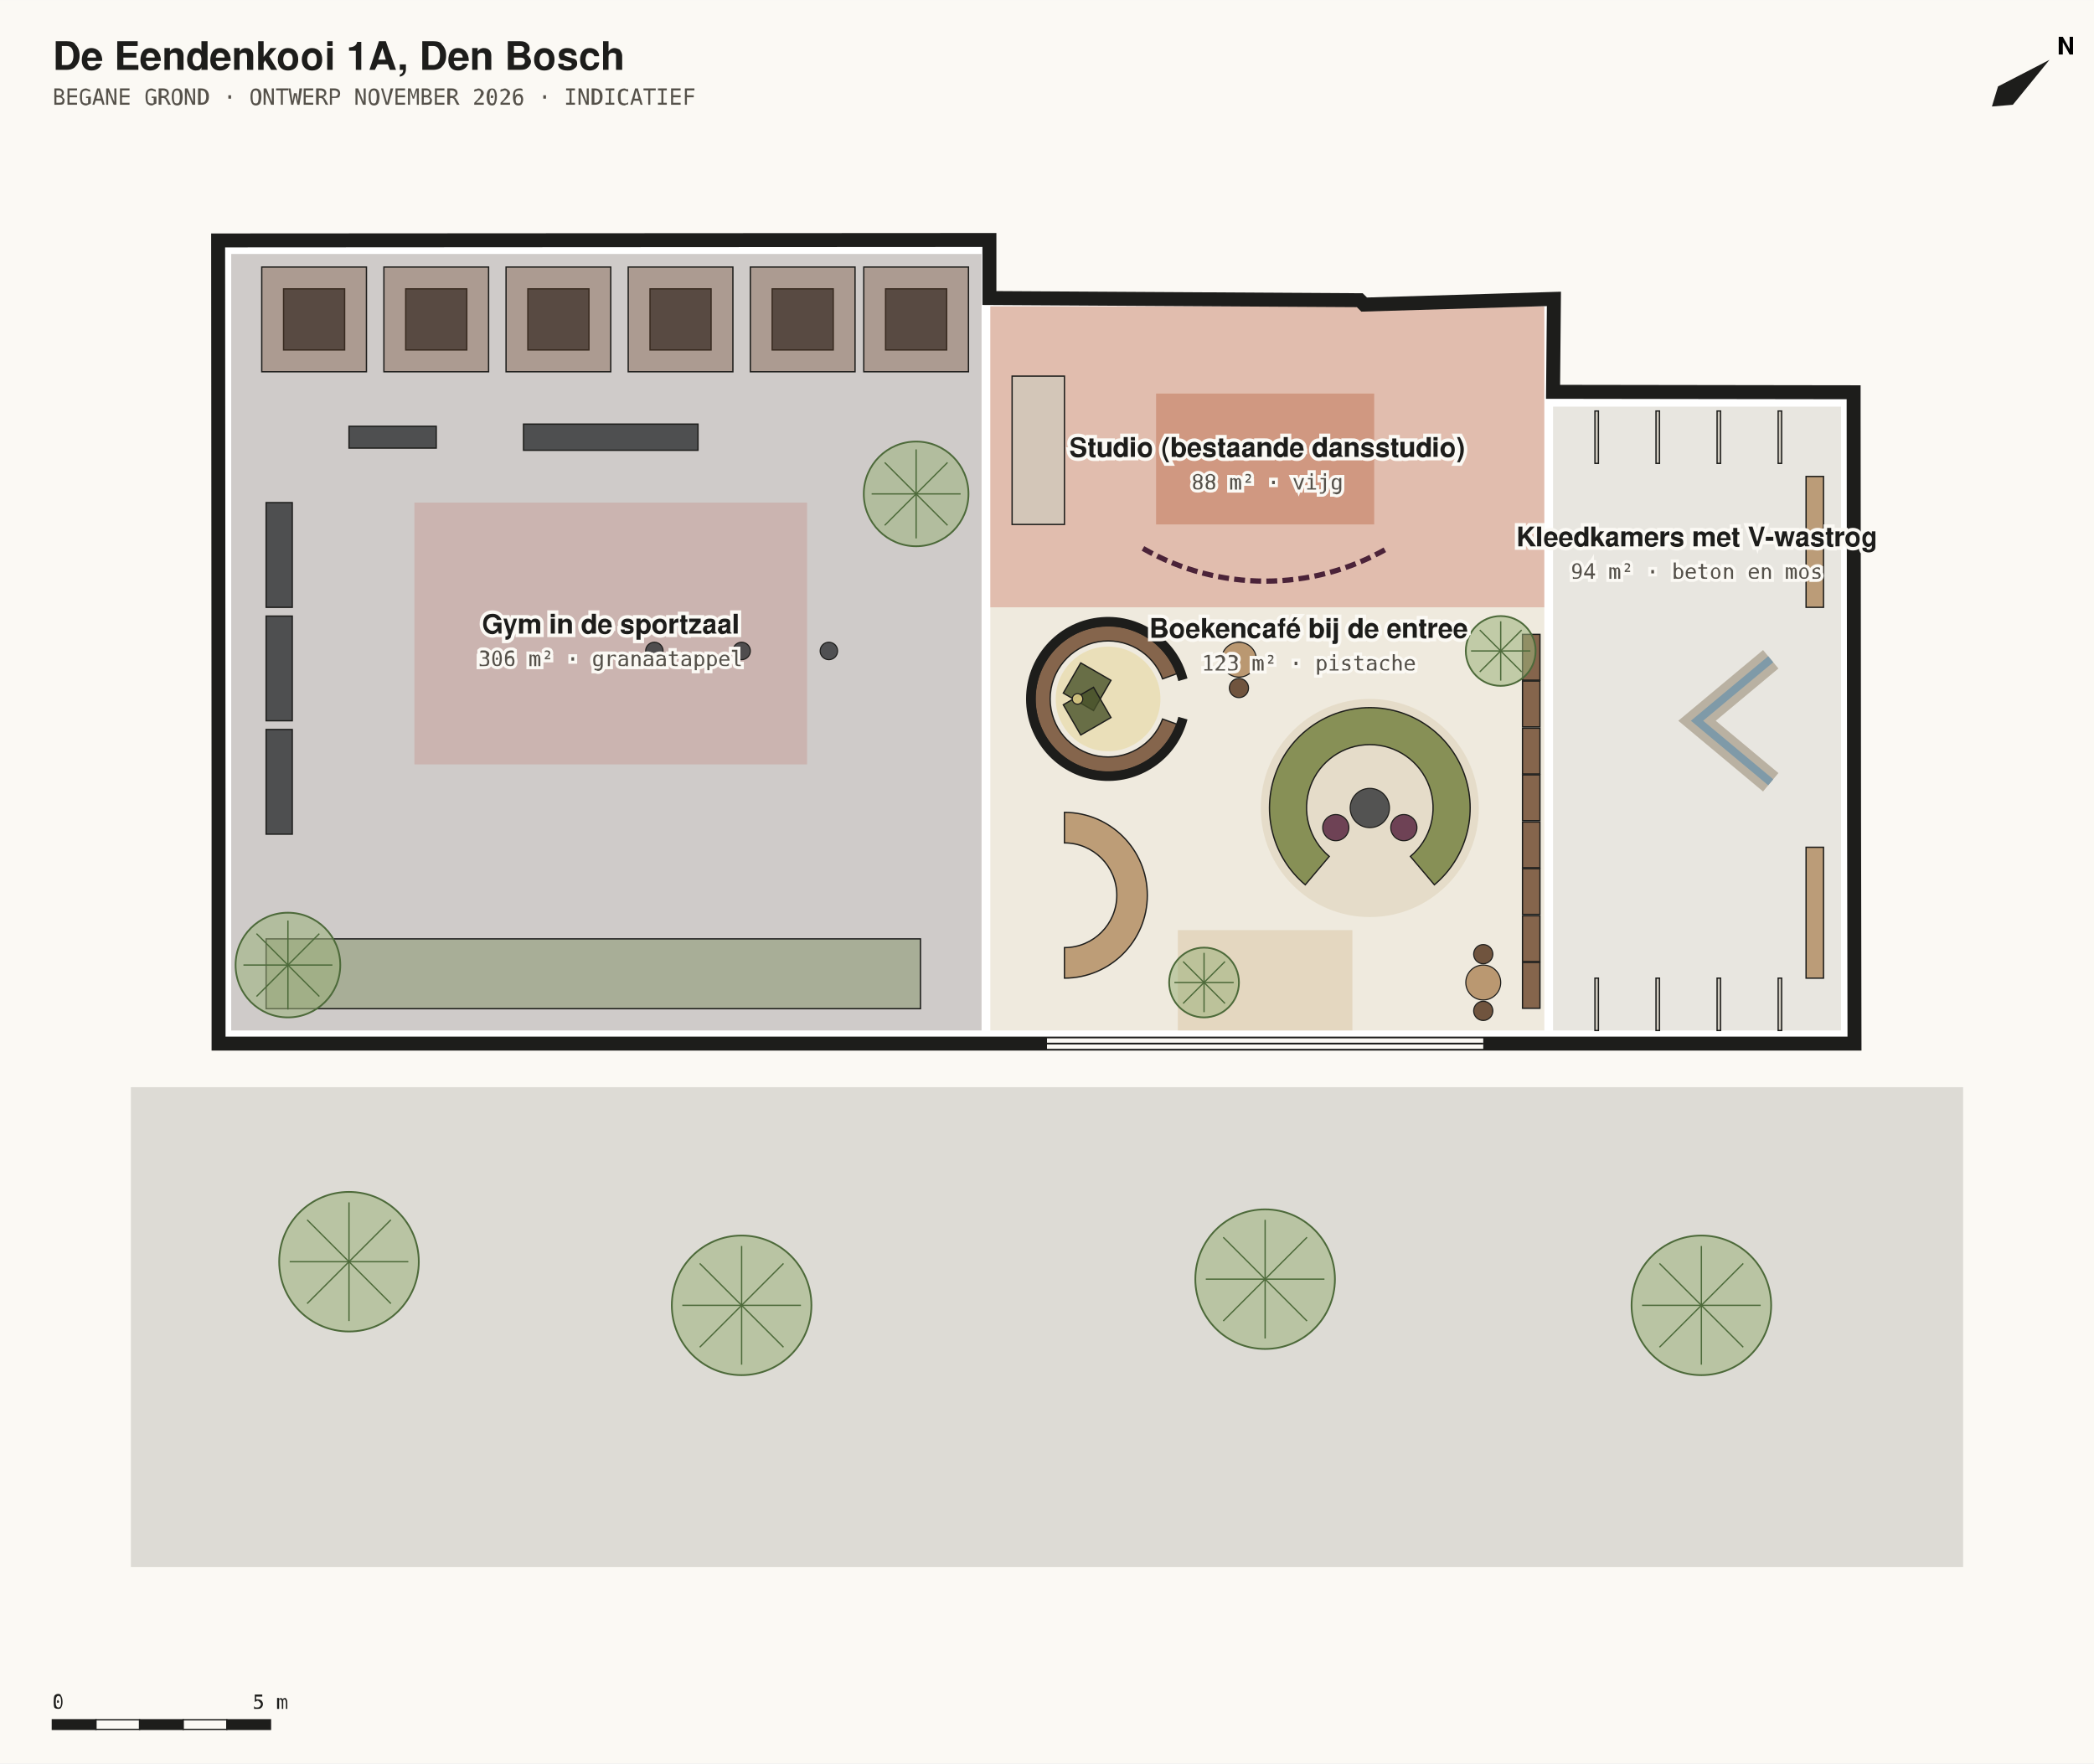
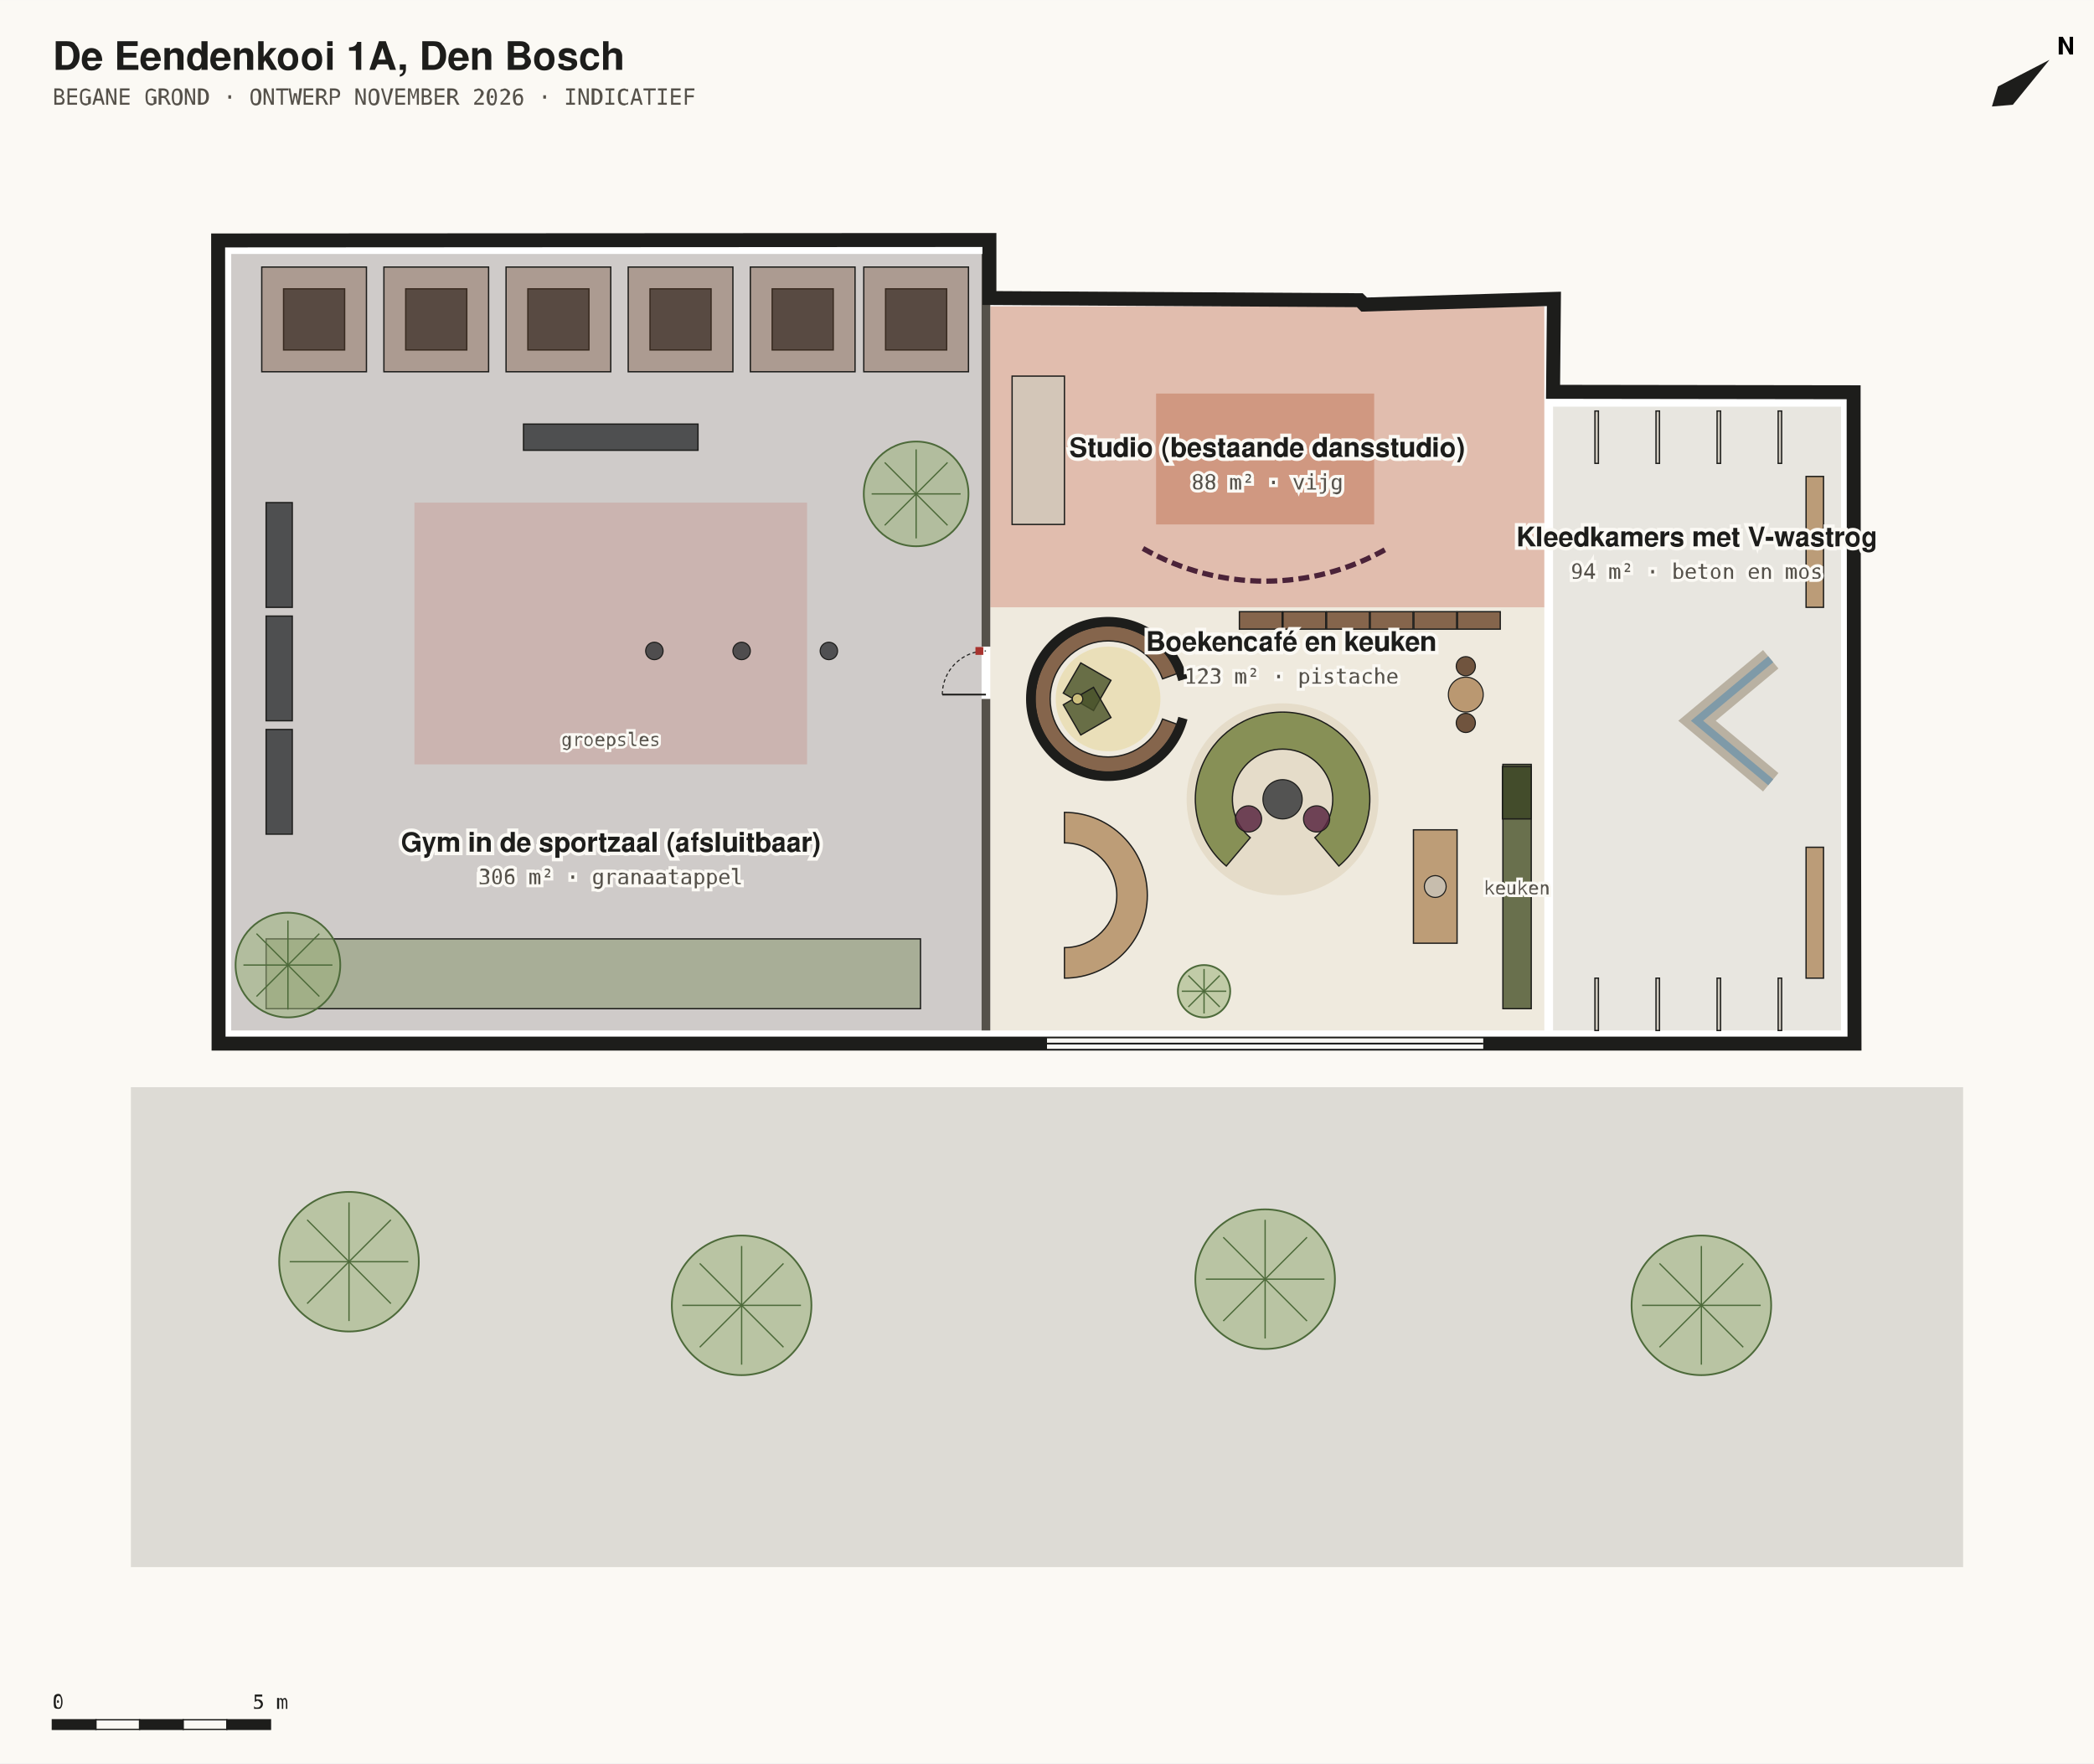
<svg xmlns="http://www.w3.org/2000/svg" viewBox="-5.00 -23.92 48.00 40.42" width="1400" height="1179" font-family="Work Sans, Helvetica, Arial, sans-serif" role="img" aria-label="Plattegrond De Eendenkooi 1A, Den Bosch">
  <rect x="-5.00" y="-23.92" width="48.00" height="40.42" fill="#fbf9f4" />
  <g transform="scale(1,-1)">
    <polygon points="132.11,-2.46 132.23,-2.67 132.36,-2.86 132.50,-3.05 132.67,-3.22 132.84,-3.37 133.03,-3.51 133.24,-3.63 133.45,-3.74 133.66,-3.82 133.89,-3.89 134.12,-3.94 134.35,-3.96 134.59,-3.97 134.82,-3.95 135.06,-3.92 135.29,-3.87 135.51,-3.79 135.72,-3.70 135.93,-3.59 136.13,-3.46 136.31,-3.31 136.49,-3.15 136.64,-2.98 136.78,-2.79 136.91,-2.59 137.01,-2.38 137.10,-2.16 137.17,-1.93 137.22,-1.70 137.24,-1.46 137.25,-1.22 137.23,-0.99 137.20,-0.75 137.14,-0.52 137.07,-0.30 136.97,-0.08 136.86,0.13 136.73,0.32 136.58,0.51 136.41,0.68 136.23,0.83 136.04,0.97 135.84,1.09 135.63,1.20 135.40,1.28 135.18,1.35 134.94,1.39 134.71,1.42 134.47,1.42 134.24,1.40 134.00,1.36 133.49,13.77 116.97,13.12 116.94,14.17 106.09,13.80 106.23,10.11 115.88,10.48 116.88,10.51 117.23,3.63 118.42,3.68 118.70,-3.37 125.77,-3.11 125.76,-2.72 132.11,-2.46" fill="#e7e3da" stroke="#cfc9bd" stroke-width="0.05" />
    <polygon points="28.14,-82.98 27.12,-82.46 26.43,-62.96 13.63,-63.40 13.69,-65.27 10.19,-65.42 10.12,-63.57 -2.78,-63.99 -2.72,-65.92 -6.22,-66.00 -6.28,-64.10 -19.19,-64.53 -19.13,-66.43 -23.22,-66.61 -22.39,-90.34 -15.17,-90.08 -14.89,-97.97 -14.72,-102.87 -14.62,-105.46 -14.45,-110.36 -14.36,-112.96 -14.18,-117.84 -14.09,-120.44 -13.91,-125.56 -13.87,-126.68 -10.57,-126.59 -10.41,-133.83 -20.98,-134.25 -23.70,-137.17 -23.58,-141.74 -28.73,-141.96 -28.19,-157.35 -5.32,-156.55 -5.39,-154.95 -4.13,-154.87 -3.03,-154.81 -1.47,-153.14 -1.63,-149.16 3.22,-148.97 32.79,-147.94 30.94,-94.66 28.55,-94.63 24.91,-94.60 24.85,-92.58 27.45,-92.50 27.40,-90.32 28.37,-89.73 29.86,-88.82 29.69,-83.76 28.14,-82.98" fill="#e7e3da" stroke="#cfc9bd" stroke-width="0.05" />
    <polygon points="91.00,16.09 91.08,12.28 104.12,12.44 104.07,16.21 91.00,16.09" fill="#e7e3da" stroke="#cfc9bd" stroke-width="0.05" />
    <polygon points="-76.98,57.96 -85.66,57.96 -85.74,63.22 -116.81,63.11 -116.76,53.98 -116.66,53.98 -116.53,53.98 -116.41,53.98 -110.36,53.99 -86.13,54.02 -85.92,16.25 -85.91,14.84 -87.89,12.88 -90.14,10.66 -127.92,10.42 -127.88,1.31 -96.80,1.41 -92.78,1.42 -92.78,1.99 -83.27,2.02 -83.27,1.57 -82.69,1.58 -76.71,1.58 -76.72,7.62 -76.72,8.18 -77.16,8.18 -77.20,16.82 -76.77,16.82 -76.81,25.21 -76.98,57.96" fill="#e7e3da" stroke="#cfc9bd" stroke-width="0.05" />
    <polygon points="150.50,11.33 147.62,14.01 143.69,13.86 141.02,10.99 141.16,7.06 144.04,4.38 147.96,4.52 150.64,7.40 150.50,11.33" fill="#e7e3da" stroke="#cfc9bd" stroke-width="0.05" />
    <polygon points="23.99,-26.56 11.38,-27.01 11.72,-36.55 11.96,-43.47 25.78,-42.99 29.15,-42.88 28.56,-26.40 23.99,-26.56" fill="#e7e3da" stroke="#cfc9bd" stroke-width="0.05" />
    <polygon points="135.78,9.55 139.07,9.67 138.90,13.97 135.65,13.85 135.78,9.55" fill="#e7e3da" stroke="#cfc9bd" stroke-width="0.05" />
    <polygon points="-40.70,-31.87 -39.57,-63.72 -26.37,-63.24 -23.38,-63.13 -23.56,-58.09 -19.56,-57.95 -20.60,-27.68 -24.75,-27.83 -40.82,-28.40 -40.70,-31.87" fill="#e7e3da" stroke="#cfc9bd" stroke-width="0.05" />
    <polygon points="0.46,62.57 0.45,63.65 0.44,65.68 11.70,65.72 11.69,64.51 43.22,64.54 43.21,68.69 47.49,68.70 47.47,103.13 43.20,103.14 43.21,107.29 11.69,107.28 11.68,106.09 0.51,106.11 0.47,108.13 0.44,109.22 -11.60,109.22 -11.59,62.55 0.46,62.57" fill="#e7e3da" stroke="#cfc9bd" stroke-width="0.05" />
    <polygon points="119.58,-50.03 119.27,-41.58 113.27,-41.87 113.15,-38.40 111.71,-38.45 111.60,-35.04 113.05,-34.99 112.56,-21.28 111.10,-21.32 110.97,-17.88 114.79,-17.76 113.86,8.37 79.35,7.11 79.37,6.55 71.66,6.27 70.36,6.22 70.40,5.15 67.96,5.06 68.17,-0.94 68.33,-5.11 68.50,-9.90 68.69,-15.12 71.18,-15.01 71.73,-31.03 69.93,-31.09 70.28,-40.79 70.30,-41.47 72.09,-41.40 72.26,-46.29 93.80,-45.52 99.83,-45.30 100.02,-49.90 101.41,-49.85 112.41,-49.45 112.45,-50.34 119.58,-50.03" fill="#e7e3da" stroke="#cfc9bd" stroke-width="0.05" />
    <polygon points="-23.44,-21.29 -23.06,-31.42 -8.62,-30.89 -8.96,-20.80 -23.44,-21.29" fill="#e7e3da" stroke="#cfc9bd" stroke-width="0.05" />
    <polygon points="-2.07,-70.18 19.81,-69.41 18.54,-32.71 18.50,-32.71 -14.84,-33.85 -14.90,-32.18 -21.65,-32.41 -19.48,-95.43 -18.30,-129.97 -6.56,-129.58 -6.61,-127.88 21.79,-126.92 20.09,-77.05 20.09,-77.05 17.35,-77.14 17.55,-83.23 -1.61,-83.88 -1.79,-78.73 -2.07,-70.18" fill="#e7e3da" stroke="#cfc9bd" stroke-width="0.05" />
    <polygon points="76.79,52.14 76.82,50.31 78.82,50.34 78.80,52.17 76.79,52.14" fill="#e7e3da" stroke="#cfc9bd" stroke-width="0.05" />
    <polygon points="61.43,-68.41 61.67,-68.40 63.61,-68.33 74.45,-67.91 74.06,-57.86 76.56,-57.76 76.40,-53.57 73.12,-53.70 60.87,-54.17 61.43,-68.41" fill="#e7e3da" stroke="#cfc9bd" stroke-width="0.05" />
    <polygon points="-2.00,-12.00 40.00,-12.00 40.00,-1.00 -2.00,-1.00" fill="#a7a49a" fill-opacity="0.35" />
    <polygon points="30.60,14.94 30.62,17.07 26.27,16.94 26.17,17.04 17.68,17.09 17.68,18.42 0.00,18.41 0.01,5.07 0.01,3.27 0.01,0.00 37.51,0.00 37.50,5.20 37.49,14.53 37.49,14.93 30.60,14.94" fill="#ffffff" />
    <polygon points="0.30,0.30 17.50,0.30 17.50,18.10 0.30,18.10" fill="#8d8380" fill-opacity="0.42" />
    <polygon points="17.70,0.30 30.40,0.30 30.40,10.00 17.70,10.00" fill="#d9ccb0" fill-opacity="0.42" />
-     <polygon points="22.00,0.30 26.00,0.30 26.00,2.60 22.00,2.60" fill="#d5bd96" fill-opacity="0.42" />
    <polygon points="17.70,10.00 30.40,10.00 30.40,16.90 17.70,16.90" fill="#b8633f" fill-opacity="0.42" />
    <polygon points="30.60,0.30 37.20,0.30 37.20,14.60 30.60,14.60" fill="#c9c3b6" fill-opacity="0.42" />
    <defs>
      <pattern id="arc" width="0.6" height="0.6" patternUnits="userSpaceOnUse" patternTransform="rotate(45)">
        <line x1="0" y1="0" x2="0" y2="0.6" stroke="#b9b3a6" stroke-width="0.06" />
      </pattern>
    </defs>
    <rect x="4.50" y="6.40" width="9.00" height="6.00" transform="rotate(0.0 9.00 9.40)" fill="#c7928a" fill-opacity="0.4" />
-     <circle cx="26.40" cy="5.40" r="2.5" fill="#d9ccb0" fill-opacity="0.45" />
+     <circle cx="24.40" cy="5.60" r="2.2" fill="#d9ccb0" fill-opacity="0.45" />
    <circle cx="20.40" cy="7.90" r="1.2" fill="#e5d48c" fill-opacity="0.45" />
    <rect x="21.50" y="11.90" width="5.00" height="3.00" transform="rotate(0.0 24.00 13.40)" fill="#b8633f" fill-opacity="0.4" />
    <rect x="1.50" y="15.90" width="1.40" height="1.40" transform="rotate(0.0 2.20 16.60)" fill="#2f3032" fill-opacity="0.8" stroke="#1d1d1b" stroke-width="0.03" />
    <rect x="1.00" y="15.40" width="2.40" height="2.40" transform="rotate(0.0 2.20 16.60)" fill="#6b4428" fill-opacity="0.35" stroke="#1d1d1b" stroke-width="0.03" />
    <rect x="4.30" y="15.90" width="1.40" height="1.40" transform="rotate(0.0 5.00 16.60)" fill="#2f3032" fill-opacity="0.8" stroke="#1d1d1b" stroke-width="0.03" />
    <rect x="3.80" y="15.40" width="2.40" height="2.40" transform="rotate(0.0 5.00 16.60)" fill="#6b4428" fill-opacity="0.35" stroke="#1d1d1b" stroke-width="0.03" />
    <rect x="7.10" y="15.90" width="1.40" height="1.40" transform="rotate(0.0 7.80 16.60)" fill="#2f3032" fill-opacity="0.8" stroke="#1d1d1b" stroke-width="0.03" />
    <rect x="6.60" y="15.40" width="2.40" height="2.40" transform="rotate(0.0 7.80 16.60)" fill="#6b4428" fill-opacity="0.35" stroke="#1d1d1b" stroke-width="0.03" />
    <rect x="9.90" y="15.90" width="1.40" height="1.40" transform="rotate(0.0 10.60 16.60)" fill="#2f3032" fill-opacity="0.8" stroke="#1d1d1b" stroke-width="0.03" />
    <rect x="9.40" y="15.40" width="2.40" height="2.40" transform="rotate(0.0 10.60 16.60)" fill="#6b4428" fill-opacity="0.35" stroke="#1d1d1b" stroke-width="0.03" />
    <rect x="12.70" y="15.90" width="1.40" height="1.40" transform="rotate(0.0 13.40 16.60)" fill="#2f3032" fill-opacity="0.8" stroke="#1d1d1b" stroke-width="0.03" />
    <rect x="12.20" y="15.40" width="2.40" height="2.40" transform="rotate(0.0 13.40 16.60)" fill="#6b4428" fill-opacity="0.35" stroke="#1d1d1b" stroke-width="0.03" />
    <rect x="15.30" y="15.90" width="1.40" height="1.40" transform="rotate(0.0 16.00 16.60)" fill="#2f3032" fill-opacity="0.8" stroke="#1d1d1b" stroke-width="0.03" />
    <rect x="14.80" y="15.40" width="2.40" height="2.40" transform="rotate(0.0 16.00 16.60)" fill="#6b4428" fill-opacity="0.35" stroke="#1d1d1b" stroke-width="0.03" />
    <rect x="1.10" y="0.80" width="15.00" height="1.60" transform="rotate(0.0 8.60 1.60)" fill="#5f7a3a" fill-opacity="0.35" stroke="#1d1d1b" stroke-width="0.03" />
    <rect x="0.20" y="5.70" width="2.40" height="0.60" transform="rotate(90.0 1.40 6.00)" fill="#2f3032" fill-opacity="0.8" stroke="#1d1d1b" stroke-width="0.03" />
    <rect x="0.20" y="8.30" width="2.40" height="0.60" transform="rotate(90.0 1.40 8.60)" fill="#2f3032" fill-opacity="0.8" stroke="#1d1d1b" stroke-width="0.03" />
    <rect x="0.20" y="10.90" width="2.40" height="0.60" transform="rotate(90.0 1.40 11.20)" fill="#2f3032" fill-opacity="0.8" stroke="#1d1d1b" stroke-width="0.03" />
    <rect x="7.00" y="13.60" width="4.00" height="0.60" transform="rotate(0.0 9.00 13.90)" fill="#2f3032" fill-opacity="0.8" stroke="#1d1d1b" stroke-width="0.03" />
-     <rect x="3.00" y="13.65" width="2.00" height="0.50" transform="rotate(0.0 4.00 13.90)" fill="#2f3032" fill-opacity="0.8" stroke="#1d1d1b" stroke-width="0.03" />
-     <rect x="18.20" y="11.90" width="1.20" height="3.40" transform="rotate(0.0 18.80 13.60)" fill="#cfc8ba" fill-opacity="0.8" stroke="#1d1d1b" stroke-width="0.03" />
-     <rect x="29.57" y="1.14" width="1.05" height="0.40" transform="rotate(90.0 30.10 1.34)" fill="#6b4428" fill-opacity="0.8" stroke="#1d1d1b" stroke-width="0.03" />
-     <rect x="29.57" y="2.21" width="1.05" height="0.40" transform="rotate(90.0 30.10 2.41)" fill="#6b4428" fill-opacity="0.8" stroke="#1d1d1b" stroke-width="0.03" />
-     <rect x="29.57" y="3.29" width="1.05" height="0.40" transform="rotate(90.0 30.10 3.49)" fill="#6b4428" fill-opacity="0.8" stroke="#1d1d1b" stroke-width="0.03" />
-     <rect x="29.57" y="4.36" width="1.05" height="0.40" transform="rotate(90.0 30.10 4.56)" fill="#6b4428" fill-opacity="0.8" stroke="#1d1d1b" stroke-width="0.03" />
-     <rect x="29.57" y="5.44" width="1.05" height="0.40" transform="rotate(90.0 30.10 5.64)" fill="#6b4428" fill-opacity="0.8" stroke="#1d1d1b" stroke-width="0.03" />
-     <rect x="29.57" y="6.51" width="1.05" height="0.40" transform="rotate(90.0 30.10 6.71)" fill="#6b4428" fill-opacity="0.8" stroke="#1d1d1b" stroke-width="0.03" />
-     <rect x="29.57" y="7.59" width="1.05" height="0.40" transform="rotate(90.0 30.10 7.79)" fill="#6b4428" fill-opacity="0.8" stroke="#1d1d1b" stroke-width="0.03" />
-     <rect x="29.57" y="8.66" width="1.05" height="0.40" transform="rotate(90.0 30.10 8.86)" fill="#6b4428" fill-opacity="0.8" stroke="#1d1d1b" stroke-width="0.03" />
+     <rect x="26.97" y="3.27" width="5.60" height="0.65" transform="rotate(90.0 29.77 3.60)" fill="#47522a" fill-opacity="0.8" stroke="#1d1d1b" stroke-width="0.03" />
+     <rect x="29.17" y="5.42" width="1.20" height="0.66" transform="rotate(90.0 29.77 5.75)" fill="#3a4423" fill-opacity="0.8" stroke="#1d1d1b" stroke-width="0.03" />
+     <rect x="26.60" y="3.10" width="2.60" height="1.00" transform="rotate(90.0 27.90 3.60)" fill="#b08a5e" fill-opacity="0.8" stroke="#1d1d1b" stroke-width="0.03" />
    <rect x="19.52" y="7.78" width="0.80" height="0.80" transform="rotate(150.0 19.92 8.18)" fill="#47522a" fill-opacity="0.8" stroke="#1d1d1b" stroke-width="0.03" />
    <rect x="19.52" y="7.22" width="0.80" height="0.80" transform="rotate(-150.0 19.92 7.62)" fill="#47522a" fill-opacity="0.8" stroke="#1d1d1b" stroke-width="0.03" />
+     <rect x="23.41" y="9.50" width="0.98" height="0.40" transform="rotate(0.0 23.90 9.70)" fill="#6b4428" fill-opacity="0.8" stroke="#1d1d1b" stroke-width="0.03" />
+     <rect x="24.41" y="9.50" width="0.98" height="0.40" transform="rotate(0.0 24.90 9.70)" fill="#6b4428" fill-opacity="0.8" stroke="#1d1d1b" stroke-width="0.03" />
+     <rect x="25.41" y="9.50" width="0.98" height="0.40" transform="rotate(0.0 25.90 9.70)" fill="#6b4428" fill-opacity="0.8" stroke="#1d1d1b" stroke-width="0.03" />
+     <rect x="26.41" y="9.50" width="0.98" height="0.40" transform="rotate(0.0 26.90 9.70)" fill="#6b4428" fill-opacity="0.8" stroke="#1d1d1b" stroke-width="0.03" />
+     <rect x="27.41" y="9.50" width="0.98" height="0.40" transform="rotate(0.0 27.90 9.70)" fill="#6b4428" fill-opacity="0.8" stroke="#1d1d1b" stroke-width="0.03" />
+     <rect x="28.41" y="9.50" width="0.98" height="0.40" transform="rotate(0.0 28.90 9.70)" fill="#6b4428" fill-opacity="0.8" stroke="#1d1d1b" stroke-width="0.03" />
    <rect x="36.40" y="1.50" width="0.40" height="3.00" transform="rotate(0.0 36.60 3.00)" fill="#b08a5e" fill-opacity="0.8" stroke="#1d1d1b" stroke-width="0.03" />
    <rect x="36.40" y="10.00" width="0.40" height="3.00" transform="rotate(0.0 36.60 11.50)" fill="#b08a5e" fill-opacity="0.8" stroke="#1d1d1b" stroke-width="0.03" />
    <rect x="31.56" y="0.30" width="0.08" height="1.20" transform="rotate(0.0 31.60 0.90)" fill="#c9c3b6" fill-opacity="0.8" stroke="#1d1d1b" stroke-width="0.03" />
    <rect x="32.96" y="0.30" width="0.08" height="1.20" transform="rotate(0.0 33.00 0.90)" fill="#c9c3b6" fill-opacity="0.8" stroke="#1d1d1b" stroke-width="0.03" />
    <rect x="34.36" y="0.30" width="0.08" height="1.20" transform="rotate(0.0 34.40 0.90)" fill="#c9c3b6" fill-opacity="0.8" stroke="#1d1d1b" stroke-width="0.03" />
    <rect x="35.76" y="0.30" width="0.08" height="1.20" transform="rotate(0.0 35.80 0.90)" fill="#c9c3b6" fill-opacity="0.8" stroke="#1d1d1b" stroke-width="0.03" />
    <rect x="31.56" y="13.30" width="0.08" height="1.20" transform="rotate(0.0 31.60 13.90)" fill="#c9c3b6" fill-opacity="0.8" stroke="#1d1d1b" stroke-width="0.03" />
    <rect x="32.96" y="13.30" width="0.08" height="1.20" transform="rotate(0.0 33.00 13.90)" fill="#c9c3b6" fill-opacity="0.8" stroke="#1d1d1b" stroke-width="0.03" />
    <rect x="34.36" y="13.30" width="0.08" height="1.20" transform="rotate(0.0 34.40 13.90)" fill="#c9c3b6" fill-opacity="0.8" stroke="#1d1d1b" stroke-width="0.03" />
    <rect x="35.76" y="13.30" width="0.08" height="1.20" transform="rotate(0.0 35.80 13.90)" fill="#c9c3b6" fill-opacity="0.8" stroke="#1d1d1b" stroke-width="0.03" />
+     <rect x="18.20" y="11.90" width="1.20" height="3.40" transform="rotate(0.0 18.80 13.60)" fill="#cfc8ba" fill-opacity="0.8" stroke="#1d1d1b" stroke-width="0.03" />
    <circle cx="10.00" cy="9.00" r="0.2" fill="#3a3b3d" fill-opacity="0.85" stroke="#1d1d1b" stroke-width="0.025" />
    <circle cx="12.00" cy="9.00" r="0.2" fill="#3a3b3d" fill-opacity="0.85" stroke="#1d1d1b" stroke-width="0.025" />
    <circle cx="14.00" cy="9.00" r="0.2" fill="#3a3b3d" fill-opacity="0.85" stroke="#1d1d1b" stroke-width="0.025" />
    <path d="M19.40 1.50 A1.90 1.90 0 0 1 19.40 5.30 L19.40 4.60 A1.20 1.20 0 0 0 19.40 2.20 Z" fill="#b08a5e" fill-opacity="0.8" stroke="#1d1d1b" stroke-width="0.03" />
-     <path d="M27.88 3.64 A2.30 2.30 0 1 1 24.92 3.64 L25.47 4.29 A1.45 1.45 0 1 0 27.33 4.29 Z" fill="#6f7d3a" fill-opacity="0.8" stroke="#1d1d1b" stroke-width="0.03" />
-     <circle cx="26.40" cy="5.40" r="0.45" fill="#3a3b3d" fill-opacity="0.85" stroke="#1d1d1b" stroke-width="0.025" />
-     <circle cx="27.18" cy="4.95" r="0.3" fill="#5a2741" fill-opacity="0.85" stroke="#1d1d1b" stroke-width="0.025" />
-     <circle cx="25.62" cy="4.95" r="0.3" fill="#5a2741" fill-opacity="0.85" stroke="#1d1d1b" stroke-width="0.025" />
+     <circle cx="27.90" cy="3.60" r="0.25" fill="#c9c3b6" fill-opacity="0.85" stroke="#1d1d1b" stroke-width="0.025" />
+     <path d="M25.69 4.07 A2.00 2.00 0 1 1 23.11 4.07 L23.66 4.72 A1.15 1.15 0 1 0 25.14 4.72 Z" fill="#6f7d3a" fill-opacity="0.8" stroke="#1d1d1b" stroke-width="0.03" />
+     <circle cx="24.40" cy="5.60" r="0.45" fill="#3a3b3d" fill-opacity="0.85" stroke="#1d1d1b" stroke-width="0.025" />
+     <circle cx="25.18" cy="5.15" r="0.3" fill="#5a2741" fill-opacity="0.85" stroke="#1d1d1b" stroke-width="0.025" />
+     <circle cx="23.62" cy="5.15" r="0.3" fill="#5a2741" fill-opacity="0.85" stroke="#1d1d1b" stroke-width="0.025" />
    <path d="M21.98 8.48 A1.68 1.68 0 1 1 21.98 7.32 L21.65 7.44 A1.33 1.33 0 1 0 21.65 8.36 Z" fill="#6b4428" fill-opacity="0.8" stroke="#1d1d1b" stroke-width="0.03" />
    <circle cx="19.70" cy="7.90" r="0.12" fill="#e5d48c" fill-opacity="0.85" stroke="#1d1d1b" stroke-width="0.025" />
-     <circle cx="23.40" cy="8.80" r="0.4" fill="#b08a5e" fill-opacity="0.85" stroke="#1d1d1b" stroke-width="0.025" />
-     <circle cx="23.40" cy="9.45" r="0.22" fill="#5a3a22" fill-opacity="0.85" stroke="#1d1d1b" stroke-width="0.025" />
-     <circle cx="23.40" cy="8.15" r="0.22" fill="#5a3a22" fill-opacity="0.85" stroke="#1d1d1b" stroke-width="0.025" />
-     <circle cx="29.00" cy="1.40" r="0.4" fill="#b08a5e" fill-opacity="0.85" stroke="#1d1d1b" stroke-width="0.025" />
-     <circle cx="29.00" cy="2.05" r="0.22" fill="#5a3a22" fill-opacity="0.85" stroke="#1d1d1b" stroke-width="0.025" />
-     <circle cx="29.00" cy="0.75" r="0.22" fill="#5a3a22" fill-opacity="0.85" stroke="#1d1d1b" stroke-width="0.025" />
+     <circle cx="28.60" cy="8.00" r="0.4" fill="#b08a5e" fill-opacity="0.85" stroke="#1d1d1b" stroke-width="0.025" />
+     <circle cx="28.60" cy="8.65" r="0.22" fill="#5a3a22" fill-opacity="0.85" stroke="#1d1d1b" stroke-width="0.025" />
+     <circle cx="28.60" cy="7.35" r="0.22" fill="#5a3a22" fill-opacity="0.85" stroke="#1d1d1b" stroke-width="0.025" />
    <path d="M21.20 11.35 A5.6 5.6 0 0 1 26.80 11.35" fill="none" stroke="#4b2339" stroke-width="0.12" stroke-dasharray="0.25 0.12" />
    <polyline points="35.59,5.99 33.90,7.40 35.59,8.81" fill="none" stroke="#b9b1a2" stroke-width="0.55" />
    <polyline points="35.59,5.99 33.90,7.40 35.59,8.81" fill="none" stroke="#7f9aa8" stroke-width="0.18" />
    <path d="M22.22 8.37 A1.88 1.88 0 1 1 22.22 7.43 L22.01 7.49 A1.66 1.66 0 1 0 22.01 8.31 Z" fill="#1d1d1b" />
    <circle cx="1.60" cy="1.80" r="1.2" fill="#9bb07a" fill-opacity="0.55" stroke="#4d6a3a" stroke-width="0.04" />
    <line x1="1.60" y1="1.80" x2="2.62" y2="1.80" stroke="#4d6a3a" stroke-width="0.03" />
    <line x1="1.60" y1="1.80" x2="2.32" y2="2.52" stroke="#4d6a3a" stroke-width="0.03" />
    <line x1="1.60" y1="1.80" x2="1.60" y2="2.82" stroke="#4d6a3a" stroke-width="0.03" />
    <line x1="1.60" y1="1.80" x2="0.88" y2="2.52" stroke="#4d6a3a" stroke-width="0.03" />
    <line x1="1.60" y1="1.80" x2="0.58" y2="1.80" stroke="#4d6a3a" stroke-width="0.03" />
    <line x1="1.60" y1="1.80" x2="0.88" y2="1.08" stroke="#4d6a3a" stroke-width="0.03" />
    <line x1="1.60" y1="1.80" x2="1.60" y2="0.78" stroke="#4d6a3a" stroke-width="0.03" />
    <line x1="1.60" y1="1.80" x2="2.32" y2="1.08" stroke="#4d6a3a" stroke-width="0.03" />
    <circle cx="16.00" cy="12.60" r="1.2" fill="#9bb07a" fill-opacity="0.55" stroke="#4d6a3a" stroke-width="0.04" />
    <line x1="16.00" y1="12.60" x2="17.02" y2="12.60" stroke="#4d6a3a" stroke-width="0.03" />
    <line x1="16.00" y1="12.60" x2="16.72" y2="13.32" stroke="#4d6a3a" stroke-width="0.03" />
    <line x1="16.00" y1="12.60" x2="16.00" y2="13.62" stroke="#4d6a3a" stroke-width="0.03" />
    <line x1="16.00" y1="12.60" x2="15.28" y2="13.32" stroke="#4d6a3a" stroke-width="0.03" />
    <line x1="16.00" y1="12.60" x2="14.98" y2="12.60" stroke="#4d6a3a" stroke-width="0.03" />
    <line x1="16.00" y1="12.60" x2="15.28" y2="11.88" stroke="#4d6a3a" stroke-width="0.03" />
    <line x1="16.00" y1="12.60" x2="16.00" y2="11.58" stroke="#4d6a3a" stroke-width="0.03" />
    <line x1="16.00" y1="12.60" x2="16.72" y2="11.88" stroke="#4d6a3a" stroke-width="0.03" />
-     <circle cx="22.60" cy="1.40" r="0.8" fill="#9bb07a" fill-opacity="0.55" stroke="#4d6a3a" stroke-width="0.04" />
-     <line x1="22.60" y1="1.40" x2="23.28" y2="1.40" stroke="#4d6a3a" stroke-width="0.03" />
-     <line x1="22.60" y1="1.40" x2="23.08" y2="1.88" stroke="#4d6a3a" stroke-width="0.03" />
-     <line x1="22.60" y1="1.40" x2="22.60" y2="2.08" stroke="#4d6a3a" stroke-width="0.03" />
-     <line x1="22.60" y1="1.40" x2="22.12" y2="1.88" stroke="#4d6a3a" stroke-width="0.03" />
-     <line x1="22.60" y1="1.40" x2="21.92" y2="1.40" stroke="#4d6a3a" stroke-width="0.03" />
-     <line x1="22.60" y1="1.40" x2="22.12" y2="0.92" stroke="#4d6a3a" stroke-width="0.03" />
-     <line x1="22.60" y1="1.40" x2="22.60" y2="0.72" stroke="#4d6a3a" stroke-width="0.03" />
-     <line x1="22.60" y1="1.40" x2="23.08" y2="0.92" stroke="#4d6a3a" stroke-width="0.03" />
-     <circle cx="29.40" cy="9.00" r="0.8" fill="#9bb07a" fill-opacity="0.55" stroke="#4d6a3a" stroke-width="0.04" />
-     <line x1="29.40" y1="9.00" x2="30.08" y2="9.00" stroke="#4d6a3a" stroke-width="0.03" />
-     <line x1="29.40" y1="9.00" x2="29.88" y2="9.48" stroke="#4d6a3a" stroke-width="0.03" />
-     <line x1="29.40" y1="9.00" x2="29.40" y2="9.68" stroke="#4d6a3a" stroke-width="0.03" />
-     <line x1="29.40" y1="9.00" x2="28.92" y2="9.48" stroke="#4d6a3a" stroke-width="0.03" />
-     <line x1="29.40" y1="9.00" x2="28.72" y2="9.00" stroke="#4d6a3a" stroke-width="0.03" />
-     <line x1="29.40" y1="9.00" x2="28.92" y2="8.52" stroke="#4d6a3a" stroke-width="0.03" />
-     <line x1="29.40" y1="9.00" x2="29.40" y2="8.32" stroke="#4d6a3a" stroke-width="0.03" />
-     <line x1="29.40" y1="9.00" x2="29.88" y2="8.52" stroke="#4d6a3a" stroke-width="0.03" />
+     <polyline points="17.60,0.30 17.60,7.90" fill="none" stroke="#55514a" stroke-width="0.2" stroke-linecap="butt" />
+     <polyline points="17.60,9.10 17.60,18.10" fill="none" stroke="#55514a" stroke-width="0.2" stroke-linecap="butt" />
+     <line x1="17.60" y1="8.00" x2="16.60" y2="8.00" stroke="#1d1d1b" stroke-width="0.04" />
+     <path d="M16.60 8.00 A 1.0 1.0 0 0 0 17.60 9.00" fill="none" stroke="#1d1d1b" stroke-width="0.025" stroke-dasharray="0.08 0.06" />
+     <rect x="17.36" y="8.91" width="0.18" height="0.18" fill="#a8332e" />
+     <circle cx="22.60" cy="1.20" r="0.6" fill="#9bb07a" fill-opacity="0.55" stroke="#4d6a3a" stroke-width="0.04" />
+     <line x1="22.60" y1="1.20" x2="23.11" y2="1.20" stroke="#4d6a3a" stroke-width="0.03" />
+     <line x1="22.60" y1="1.20" x2="22.96" y2="1.56" stroke="#4d6a3a" stroke-width="0.03" />
+     <line x1="22.60" y1="1.20" x2="22.60" y2="1.71" stroke="#4d6a3a" stroke-width="0.03" />
+     <line x1="22.60" y1="1.20" x2="22.24" y2="1.56" stroke="#4d6a3a" stroke-width="0.03" />
+     <line x1="22.60" y1="1.20" x2="22.09" y2="1.20" stroke="#4d6a3a" stroke-width="0.03" />
+     <line x1="22.60" y1="1.20" x2="22.24" y2="0.84" stroke="#4d6a3a" stroke-width="0.03" />
+     <line x1="22.60" y1="1.20" x2="22.60" y2="0.69" stroke="#4d6a3a" stroke-width="0.03" />
+     <line x1="22.60" y1="1.20" x2="22.96" y2="0.84" stroke="#4d6a3a" stroke-width="0.03" />
    <circle cx="3.00" cy="-5.00" r="1.6" fill="#9bb07a" fill-opacity="0.55" stroke="#4d6a3a" stroke-width="0.04" />
    <line x1="3.00" y1="-5.00" x2="4.36" y2="-5.00" stroke="#4d6a3a" stroke-width="0.03" />
    <line x1="3.00" y1="-5.00" x2="3.96" y2="-4.04" stroke="#4d6a3a" stroke-width="0.03" />
    <line x1="3.00" y1="-5.00" x2="3.00" y2="-3.64" stroke="#4d6a3a" stroke-width="0.03" />
    <line x1="3.00" y1="-5.00" x2="2.04" y2="-4.04" stroke="#4d6a3a" stroke-width="0.03" />
    <line x1="3.00" y1="-5.00" x2="1.64" y2="-5.00" stroke="#4d6a3a" stroke-width="0.03" />
    <line x1="3.00" y1="-5.00" x2="2.04" y2="-5.96" stroke="#4d6a3a" stroke-width="0.03" />
    <line x1="3.00" y1="-5.00" x2="3.00" y2="-6.36" stroke="#4d6a3a" stroke-width="0.03" />
    <line x1="3.00" y1="-5.00" x2="3.96" y2="-5.96" stroke="#4d6a3a" stroke-width="0.03" />
    <circle cx="12.00" cy="-6.00" r="1.6" fill="#9bb07a" fill-opacity="0.55" stroke="#4d6a3a" stroke-width="0.04" />
    <line x1="12.00" y1="-6.00" x2="13.36" y2="-6.00" stroke="#4d6a3a" stroke-width="0.03" />
    <line x1="12.00" y1="-6.00" x2="12.96" y2="-5.04" stroke="#4d6a3a" stroke-width="0.03" />
    <line x1="12.00" y1="-6.00" x2="12.00" y2="-4.64" stroke="#4d6a3a" stroke-width="0.03" />
    <line x1="12.00" y1="-6.00" x2="11.04" y2="-5.04" stroke="#4d6a3a" stroke-width="0.03" />
    <line x1="12.00" y1="-6.00" x2="10.64" y2="-6.00" stroke="#4d6a3a" stroke-width="0.03" />
    <line x1="12.00" y1="-6.00" x2="11.04" y2="-6.96" stroke="#4d6a3a" stroke-width="0.03" />
    <line x1="12.00" y1="-6.00" x2="12.00" y2="-7.36" stroke="#4d6a3a" stroke-width="0.03" />
    <line x1="12.00" y1="-6.00" x2="12.96" y2="-6.96" stroke="#4d6a3a" stroke-width="0.03" />
    <circle cx="24.00" cy="-5.40" r="1.6" fill="#9bb07a" fill-opacity="0.55" stroke="#4d6a3a" stroke-width="0.04" />
    <line x1="24.00" y1="-5.40" x2="25.36" y2="-5.40" stroke="#4d6a3a" stroke-width="0.03" />
    <line x1="24.00" y1="-5.40" x2="24.96" y2="-4.44" stroke="#4d6a3a" stroke-width="0.03" />
    <line x1="24.00" y1="-5.40" x2="24.00" y2="-4.04" stroke="#4d6a3a" stroke-width="0.03" />
    <line x1="24.00" y1="-5.40" x2="23.04" y2="-4.44" stroke="#4d6a3a" stroke-width="0.03" />
    <line x1="24.00" y1="-5.40" x2="22.64" y2="-5.40" stroke="#4d6a3a" stroke-width="0.03" />
    <line x1="24.00" y1="-5.40" x2="23.04" y2="-6.36" stroke="#4d6a3a" stroke-width="0.03" />
    <line x1="24.00" y1="-5.40" x2="24.00" y2="-6.76" stroke="#4d6a3a" stroke-width="0.03" />
    <line x1="24.00" y1="-5.40" x2="24.96" y2="-6.36" stroke="#4d6a3a" stroke-width="0.03" />
    <circle cx="34.00" cy="-6.00" r="1.6" fill="#9bb07a" fill-opacity="0.55" stroke="#4d6a3a" stroke-width="0.04" />
    <line x1="34.00" y1="-6.00" x2="35.36" y2="-6.00" stroke="#4d6a3a" stroke-width="0.03" />
    <line x1="34.00" y1="-6.00" x2="34.96" y2="-5.04" stroke="#4d6a3a" stroke-width="0.03" />
    <line x1="34.00" y1="-6.00" x2="34.00" y2="-4.64" stroke="#4d6a3a" stroke-width="0.03" />
    <line x1="34.00" y1="-6.00" x2="33.04" y2="-5.04" stroke="#4d6a3a" stroke-width="0.03" />
    <line x1="34.00" y1="-6.00" x2="32.64" y2="-6.00" stroke="#4d6a3a" stroke-width="0.03" />
    <line x1="34.00" y1="-6.00" x2="33.04" y2="-6.96" stroke="#4d6a3a" stroke-width="0.03" />
    <line x1="34.00" y1="-6.00" x2="34.00" y2="-7.36" stroke="#4d6a3a" stroke-width="0.03" />
    <line x1="34.00" y1="-6.00" x2="34.96" y2="-6.96" stroke="#4d6a3a" stroke-width="0.03" />
    <polygon points="30.60,14.94 30.62,17.07 26.27,16.94 26.17,17.04 17.68,17.09 17.68,18.42 0.00,18.41 0.01,5.07 0.01,3.27 0.01,0.00 37.51,0.00 37.50,5.20 37.49,14.53 37.49,14.93 30.60,14.94" fill="none" stroke="#1d1d1b" stroke-width="0.32" stroke-linejoin="miter" />
    <line x1="19.00" y1="0.00" x2="29.00" y2="0.00" stroke="#fbf9f4" stroke-width="0.24" />
    <line x1="19.00" y1="0.00" x2="29.00" y2="0.00" stroke="#1d1d1b" stroke-width="0.04" />
  </g>
-   <text x="9.00" y="-9.40" font-size="0.62" font-weight="600" text-anchor="middle" fill="#1d1d1b" paint-order="stroke" stroke="#fbf9f4" stroke-width="0.16">Gym in de sportzaal</text>
-   <text x="9.00" y="-8.65" font-size="0.48" font-family="Space Mono, ui-monospace, monospace" text-anchor="middle" fill="#55514a" paint-order="stroke" stroke="#fbf9f4" stroke-width="0.14">306 m² · granaatappel</text>
-   <text x="25.00" y="-9.30" font-size="0.62" font-weight="600" text-anchor="middle" fill="#1d1d1b" paint-order="stroke" stroke="#fbf9f4" stroke-width="0.16">Boekencafé bij de entree</text>
-   <text x="25.00" y="-8.55" font-size="0.48" font-family="Space Mono, ui-monospace, monospace" text-anchor="middle" fill="#55514a" paint-order="stroke" stroke="#fbf9f4" stroke-width="0.14">123 m² · pistache</text>
+   <text x="9.00" y="-6.82" font-size="0.42" font-family="Space Mono, ui-monospace, monospace" text-anchor="middle" fill="#55514a" paint-order="stroke" stroke="#fbf9f4" stroke-width="0.12">groepsles</text>
+   <text x="29.77" y="-3.42" font-size="0.42" font-family="Space Mono, ui-monospace, monospace" text-anchor="middle" fill="#55514a" paint-order="stroke" stroke="#fbf9f4" stroke-width="0.12">keuken</text>
+   <text x="9.00" y="-4.40" font-size="0.62" font-weight="600" text-anchor="middle" fill="#1d1d1b" paint-order="stroke" stroke="#fbf9f4" stroke-width="0.16">Gym in de sportzaal (afsluitbaar)</text>
+   <text x="9.00" y="-3.65" font-size="0.48" font-family="Space Mono, ui-monospace, monospace" text-anchor="middle" fill="#55514a" paint-order="stroke" stroke="#fbf9f4" stroke-width="0.14">306 m² · granaatappel</text>
+   <text x="24.60" y="-9.00" font-size="0.62" font-weight="600" text-anchor="middle" fill="#1d1d1b" paint-order="stroke" stroke="#fbf9f4" stroke-width="0.16">Boekencafé en keuken</text>
+   <text x="24.60" y="-8.25" font-size="0.48" font-family="Space Mono, ui-monospace, monospace" text-anchor="middle" fill="#55514a" paint-order="stroke" stroke="#fbf9f4" stroke-width="0.14">123 m² · pistache</text>
  <text x="24.05" y="-13.45" font-size="0.62" font-weight="600" text-anchor="middle" fill="#1d1d1b" paint-order="stroke" stroke="#fbf9f4" stroke-width="0.16">Studio (bestaande dansstudio)</text>
  <text x="24.05" y="-12.70" font-size="0.48" font-family="Space Mono, ui-monospace, monospace" text-anchor="middle" fill="#55514a" paint-order="stroke" stroke="#fbf9f4" stroke-width="0.14">88 m² · vijg</text>
  <text x="33.90" y="-11.40" font-size="0.62" font-weight="600" text-anchor="middle" fill="#1d1d1b" paint-order="stroke" stroke="#fbf9f4" stroke-width="0.16">Kleedkamers met V-wastrog</text>
  <text x="33.90" y="-10.65" font-size="0.48" font-family="Space Mono, ui-monospace, monospace" text-anchor="middle" fill="#55514a" paint-order="stroke" stroke="#fbf9f4" stroke-width="0.14">94 m² · beton en mos</text>
  <rect x="-3.80" y="15.50" width="1" height="0.22" fill="#1d1d1b" stroke="#1d1d1b" stroke-width="0.03" />
  <rect x="-2.80" y="15.50" width="1" height="0.22" fill="#fbf9f4" stroke="#1d1d1b" stroke-width="0.03" />
  <rect x="-1.80" y="15.50" width="1" height="0.22" fill="#1d1d1b" stroke="#1d1d1b" stroke-width="0.03" />
  <rect x="-0.80" y="15.50" width="1" height="0.22" fill="#fbf9f4" stroke="#1d1d1b" stroke-width="0.03" />
  <rect x="0.20" y="15.50" width="1" height="0.22" fill="#1d1d1b" stroke="#1d1d1b" stroke-width="0.03" />
  <text x="-3.80" y="15.25" font-size="0.45" font-family="Space Mono, ui-monospace, monospace" fill="#1d1d1b">0</text>
  <text x="1.20" y="15.25" font-size="0.45" font-family="Space Mono, ui-monospace, monospace" fill="#1d1d1b" text-anchor="middle">5 m</text>
  <polygon points="41.98,-22.55 41.14,-21.52 40.66,-21.48 40.80,-21.94" fill="#1d1d1b" />
  <text x="42.36" y="-22.67" font-size="0.55" font-weight="600" text-anchor="middle">N</text>
  <text x="-3.80" y="-22.32" font-size="0.9" font-weight="600" fill="#1d1d1b">De Eendenkooi 1A, Den Bosch</text>
  <text x="-3.80" y="-21.52" font-size="0.5" font-family="Space Mono, ui-monospace, monospace" fill="#55514a">BEGANE GROND · ONTWERP NOVEMBER 2026 · INDICATIEF</text>
</svg>
